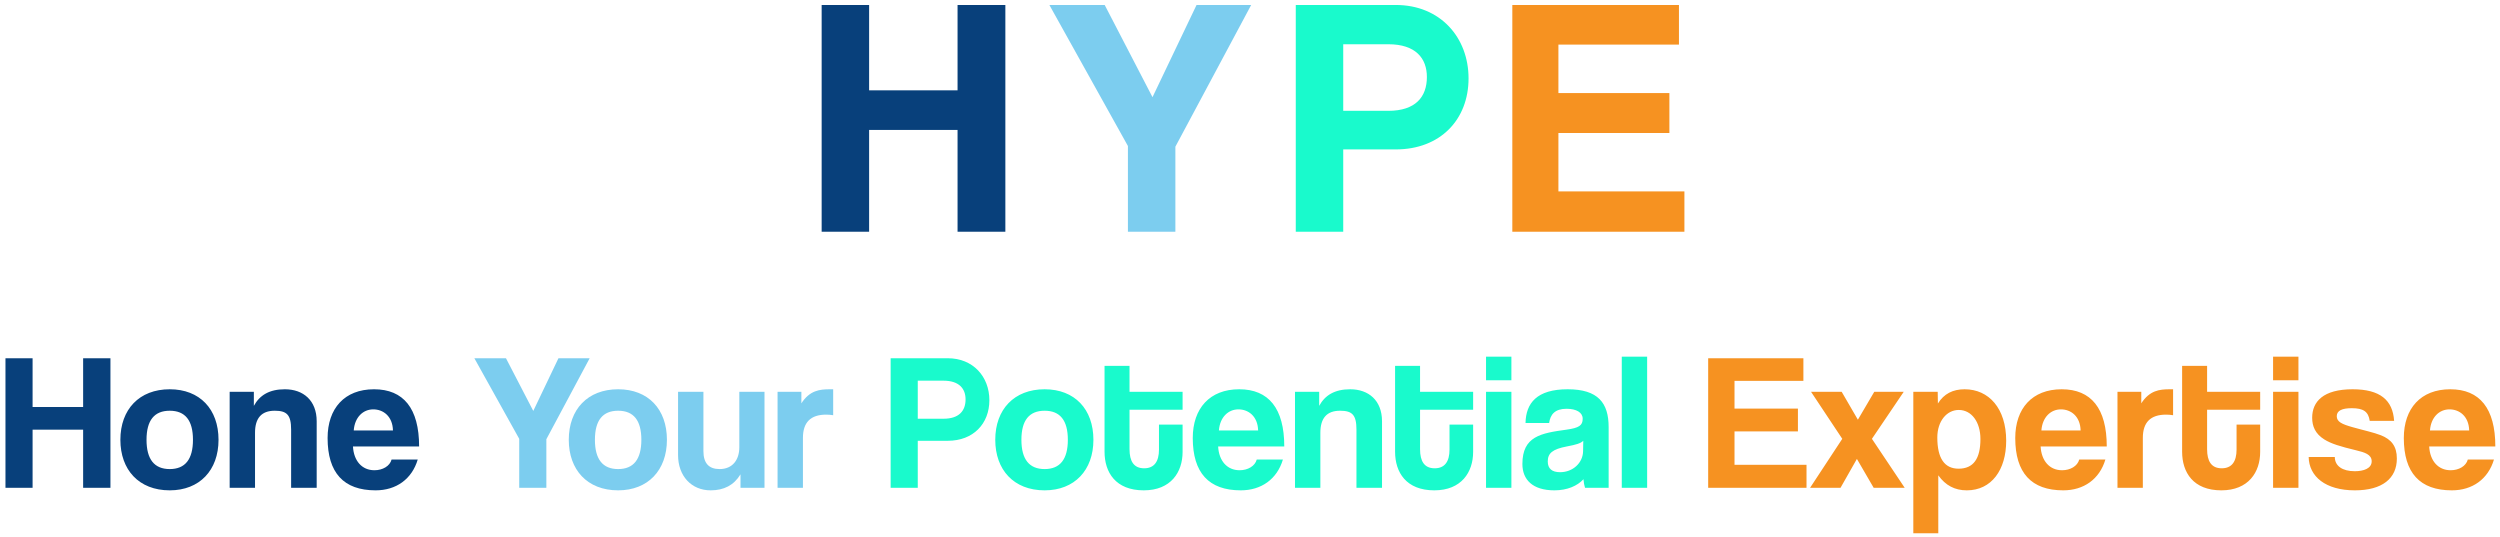
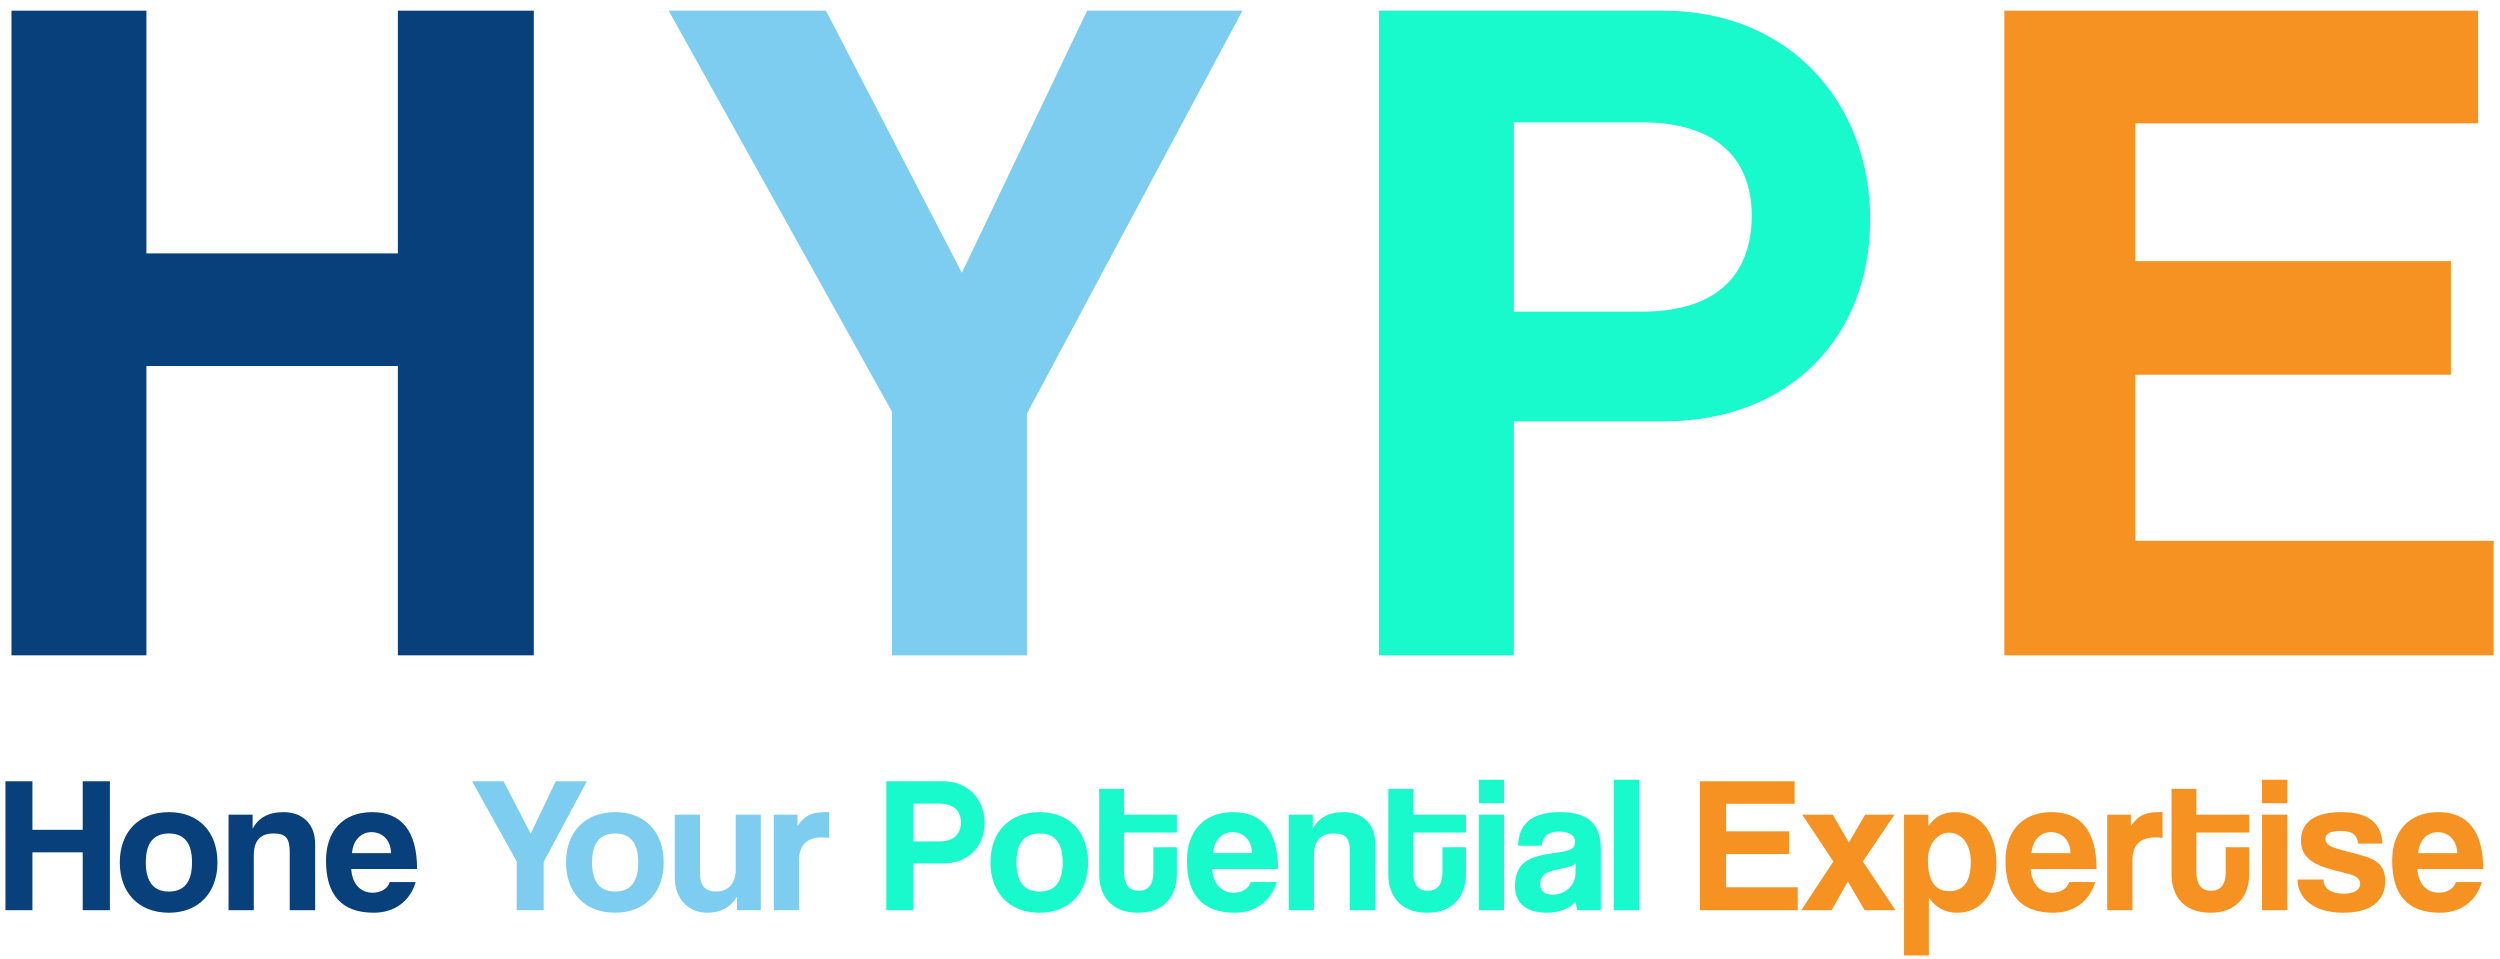
- <svg xmlns="http://www.w3.org/2000/svg" width="410" height="88" viewBox="0 0 410 88" fill="none">
-   <path d="M164.879 38V0.816H157.039V14.816H142.535V0.816H134.751V38H142.535V21.312H157.039V38H164.879ZM18.113 80V58.752H13.633V66.752H5.345V58.752H0.897V80H5.345V70.464H13.633V80H18.113ZM27.838 76.928C25.31 76.928 24.03 75.328 24.03 72.128C24.03 68.928 25.31 67.36 27.838 67.36C30.366 67.36 31.646 68.928 31.646 72.128C31.646 75.328 30.366 76.928 27.838 76.928ZM27.838 80.416C32.734 80.416 35.838 77.12 35.838 72.128C35.838 67.104 32.766 63.84 27.838 63.84C22.846 63.84 19.742 67.136 19.742 72.128C19.742 77.024 22.75 80.416 27.838 80.416ZM51.936 80V69.088C51.936 65.664 49.728 63.84 46.72 63.84C44.192 63.84 42.592 64.8 41.632 66.56V64.256H37.664V80H41.824V70.976C41.824 68.576 42.88 67.36 45.056 67.36C47.04 67.36 47.744 68.032 47.744 70.464V80H51.936ZM58.014 70.592C58.174 68.416 59.55 67.136 61.214 67.136C62.846 67.136 64.382 68.256 64.446 70.592H58.014ZM68.734 73.216C68.734 66.976 66.174 63.84 61.342 63.84C56.51 63.84 53.726 66.976 53.726 71.84C53.726 77.536 56.35 80.416 61.598 80.416C64.958 80.416 67.55 78.592 68.51 75.36H64.222C63.934 76.448 62.75 77.12 61.406 77.12C59.358 77.12 58.014 75.584 57.886 73.216H68.734Z" fill="#08407B" />
-   <path d="M192.762 38V24.056L205.194 0.816H196.234L189.01 15.936L181.17 0.816H172.098L184.978 23.944V38H192.762ZM89.602 80V72.032L96.706 58.752H91.586L87.458 67.392L82.978 58.752H77.794L85.154 71.968V80H89.602ZM101.375 76.928C98.847 76.928 97.567 75.328 97.567 72.128C97.567 68.928 98.847 67.36 101.375 67.36C103.903 67.36 105.183 68.928 105.183 72.128C105.183 75.328 103.903 76.928 101.375 76.928ZM101.375 80.416C106.271 80.416 109.375 77.12 109.375 72.128C109.375 67.104 106.303 63.84 101.375 63.84C96.383 63.84 93.279 67.136 93.279 72.128C93.279 77.024 96.287 80.416 101.375 80.416ZM125.377 80V64.256H121.249V73.344C121.249 75.424 120.129 76.928 118.017 76.928C116.257 76.928 115.361 75.968 115.361 73.984V64.256H111.201V74.624C111.201 78.08 113.409 80.416 116.545 80.416C118.721 80.416 120.353 79.584 121.441 77.792V80H125.377ZM131.681 80V71.808C131.681 69.28 132.929 68 135.489 68C135.873 68 136.257 68.032 136.641 68.096V63.84H136.097C134.401 63.84 132.801 64.032 131.425 66.144V64.256H127.521V80H131.681Z" fill="#7CCDEF" />
-   <path d="M220.29 18.176V7.256H227.682C232.162 7.256 234.01 9.552 234.01 12.632C234.01 15.88 232.162 18.176 227.682 18.176H220.29ZM220.29 38V24.504H228.914C236.194 24.504 240.842 19.632 240.842 12.856C240.842 6.136 236.194 0.816 228.914 0.816H212.506V38H220.29ZM150.513 68.672V62.432H154.737C157.297 62.432 158.353 63.744 158.353 65.504C158.353 67.36 157.297 68.672 154.737 68.672H150.513ZM150.513 80V72.288H155.441C159.601 72.288 162.257 69.504 162.257 65.632C162.257 61.792 159.601 58.752 155.441 58.752H146.065V80H150.513ZM171.319 76.928C168.791 76.928 167.511 75.328 167.511 72.128C167.511 68.928 168.791 67.36 171.319 67.36C173.847 67.36 175.127 68.928 175.127 72.128C175.127 75.328 173.847 76.928 171.319 76.928ZM171.319 80.416C176.215 80.416 179.319 77.12 179.319 72.128C179.319 67.104 176.247 63.84 171.319 63.84C166.327 63.84 163.223 67.136 163.223 72.128C163.223 77.024 166.231 80.416 171.319 80.416ZM190.073 73.728C190.073 75.68 189.305 76.8 187.641 76.8C185.945 76.8 185.241 75.648 185.241 73.664V67.2H193.945V64.256H185.241V60H181.145V74.08C181.145 77.472 182.969 80.416 187.577 80.416C192.025 80.416 193.945 77.44 193.945 74.112V69.632H190.073V73.728ZM199.901 70.592C200.061 68.416 201.437 67.136 203.101 67.136C204.733 67.136 206.269 68.256 206.333 70.592H199.901ZM210.621 73.216C210.621 66.976 208.061 63.84 203.229 63.84C198.397 63.84 195.613 66.976 195.613 71.84C195.613 77.536 198.237 80.416 203.485 80.416C206.845 80.416 209.437 78.592 210.397 75.36H206.109C205.821 76.448 204.637 77.12 203.293 77.12C201.245 77.12 199.901 75.584 199.773 73.216H210.621ZM226.651 80V69.088C226.651 65.664 224.443 63.84 221.435 63.84C218.907 63.84 217.307 64.8 216.347 66.56V64.256H212.379V80H216.539V70.976C216.539 68.576 217.595 67.36 219.771 67.36C221.755 67.36 222.459 68.032 222.459 70.464V80H226.651ZM237.721 73.728C237.721 75.68 236.953 76.8 235.289 76.8C233.593 76.8 232.889 75.648 232.889 73.664V67.2H241.593V64.256H232.889V60H228.793V74.08C228.793 77.472 230.617 80.416 235.225 80.416C239.673 80.416 241.593 77.44 241.593 74.112V69.632H237.721V73.728ZM247.869 80V64.256H243.709V80H247.869ZM247.869 62.368V58.496H243.709V62.368H247.869ZM259.625 74.016C259.593 75.872 257.993 77.44 255.849 77.44C254.537 77.44 253.833 76.864 253.833 75.68C253.833 74.336 254.601 73.664 256.969 73.216C258.505 72.928 259.241 72.704 259.657 72.288L259.625 74.016ZM263.817 80V70.048C263.817 66.08 262.089 63.84 257.097 63.84C252.041 63.84 250.249 66.112 250.185 69.376H254.057C254.249 67.968 255.017 67.04 256.905 67.04C258.537 67.04 259.561 67.648 259.561 68.672C259.561 69.76 258.985 70.176 256.905 70.464C252.713 71.04 249.673 71.552 249.673 76.096C249.673 78.656 251.337 80.416 254.921 80.416C257.033 80.416 258.697 79.68 259.689 78.592C259.721 79.072 259.817 79.616 259.945 80H263.817ZM270.131 80V58.496H265.971V80H270.131Z" fill="#19FACC" />
-   <path d="M276.244 38V31.392H255.58V21.816H273.78V15.264H255.58V7.312H275.348V0.816H248.02V38H276.244ZM296.268 80V76.224H284.46V70.752H294.86V67.008H284.46V62.464H295.756V58.752H280.14V80H296.268ZM312.372 80L306.996 71.968L312.212 64.256H307.38L304.692 68.832L302.036 64.256H297.012L302.132 71.968L296.852 80H301.844L304.532 75.264L307.284 80H312.372ZM321.207 76.864C318.903 76.864 317.719 75.168 317.719 71.744C317.719 69.088 319.255 67.232 321.239 67.232C323.319 67.232 324.791 69.184 324.791 72C324.791 75.232 323.639 76.864 321.207 76.864ZM317.879 87.456V77.952C319.063 79.616 320.599 80.416 322.551 80.416C326.615 80.416 329.015 77.056 329.015 72.288C329.015 66.976 326.167 63.84 322.199 63.84C320.279 63.84 318.807 64.576 317.815 66.176L317.783 64.256H313.783V87.456H317.879ZM334.789 70.592C334.949 68.416 336.325 67.136 337.989 67.136C339.621 67.136 341.157 68.256 341.221 70.592H334.789ZM345.509 73.216C345.509 66.976 342.949 63.84 338.117 63.84C333.285 63.84 330.501 66.976 330.501 71.84C330.501 77.536 333.125 80.416 338.373 80.416C341.733 80.416 344.325 78.592 345.285 75.36H340.997C340.709 76.448 339.525 77.12 338.181 77.12C336.133 77.12 334.789 75.584 334.661 73.216H345.509ZM351.426 80V71.808C351.426 69.28 352.674 68 355.234 68C355.618 68 356.002 68.032 356.386 68.096V63.84H355.842C354.146 63.84 352.546 64.032 351.17 66.144V64.256H347.266V80H351.426ZM366.796 73.728C366.796 75.68 366.028 76.8 364.364 76.8C362.668 76.8 361.964 75.648 361.964 73.664V67.2H370.668V64.256H361.964V60H357.868V74.08C357.868 77.472 359.692 80.416 364.3 80.416C368.748 80.416 370.668 77.44 370.668 74.112V69.632H366.796V73.728ZM376.944 80V64.256H372.784V80H376.944ZM376.944 62.368V58.496H372.784V62.368H376.944ZM392.636 69.024C392.412 65.632 390.364 63.84 385.82 63.84C381.02 63.84 379.196 65.856 379.196 68.512C379.196 69.92 379.708 71.136 381.18 72.064C382.3 72.768 383.772 73.216 386.428 73.856C387.772 74.176 388.956 74.528 388.956 75.648C388.956 76.832 387.644 77.28 386.172 77.28C384.156 77.28 382.908 76.416 382.908 74.944H378.62C378.684 78.144 381.372 80.416 386.204 80.416C390.684 80.416 393.084 78.464 393.084 75.2C393.084 73.152 392.156 72.064 390.492 71.392C389.276 70.912 387.58 70.56 385.788 70.048C384.092 69.568 383.228 69.184 383.228 68.256C383.228 67.328 384.124 66.944 385.692 66.944C387.58 66.944 388.412 67.488 388.636 69.024H392.636ZM398.514 70.592C398.674 68.416 400.05 67.136 401.714 67.136C403.346 67.136 404.882 68.256 404.946 70.592H398.514ZM409.234 73.216C409.234 66.976 406.674 63.84 401.842 63.84C397.01 63.84 394.226 66.976 394.226 71.84C394.226 77.536 396.85 80.416 402.098 80.416C405.458 80.416 408.05 78.592 409.01 75.36H404.722C404.434 76.448 403.25 77.12 401.906 77.12C399.858 77.12 398.514 75.584 398.386 73.216H409.234Z" fill="#F69221" />
+ <svg xmlns="http://www.w3.org/2000/svg" width="206" height="79" viewBox="0 0 206 79" fill="none">
+   <path d="M43.985 54H32.785V30.16H12.065V54H0.945V0.88H12.065V20.88H32.785V0.88H43.985V54ZM9.056 75H6.816V70.232H2.672V75H0.448V64.376H2.672V68.376H6.816V64.376H9.056V75ZM13.919 73.464C15.183 73.464 15.823 72.664 15.823 71.064C15.823 69.464 15.183 68.68 13.919 68.68C12.655 68.68 12.015 69.464 12.015 71.064C12.015 72.664 12.655 73.464 13.919 73.464ZM13.919 75.208C11.375 75.208 9.871 73.512 9.871 71.064C9.871 68.568 11.423 66.92 13.919 66.92C16.383 66.92 17.919 68.552 17.919 71.064C17.919 73.56 16.367 75.208 13.919 75.208ZM25.968 75H23.872V70.232C23.872 69.016 23.52 68.68 22.528 68.68C21.44 68.68 20.912 69.288 20.912 70.488V75H18.832V67.128H20.816V68.28C21.296 67.4 22.096 66.92 23.36 66.92C24.864 66.92 25.968 67.832 25.968 69.544V75ZM29.007 70.296H32.223C32.191 69.128 31.423 68.568 30.607 68.568C29.775 68.568 29.087 69.208 29.007 70.296ZM34.367 71.608H28.943C29.007 72.792 29.679 73.56 30.703 73.56C31.375 73.56 31.967 73.224 32.111 72.68H34.255C33.775 74.296 32.479 75.208 30.799 75.208C28.175 75.208 26.863 73.768 26.863 70.92C26.863 68.488 28.255 66.92 30.671 66.92C33.087 66.92 34.367 68.488 34.367 71.608Z" fill="#08407B" />
+   <path d="M84.618 54H73.498V33.92L55.098 0.88H68.058L79.258 22.48L89.578 0.88H102.378L84.618 34.08V54ZM44.801 75H42.577V70.984L38.897 64.376H41.489L43.729 68.696L45.793 64.376H48.353L44.801 71.016V75ZM50.688 73.464C51.952 73.464 52.592 72.664 52.592 71.064C52.592 69.464 51.952 68.68 50.688 68.68C49.424 68.68 48.784 69.464 48.784 71.064C48.784 72.664 49.424 73.464 50.688 73.464ZM50.688 75.208C48.144 75.208 46.64 73.512 46.64 71.064C46.64 68.568 48.192 66.92 50.688 66.92C53.152 66.92 54.688 68.552 54.688 71.064C54.688 73.56 53.136 75.208 50.688 75.208ZM62.689 75H60.721V73.896C60.177 74.792 59.361 75.208 58.273 75.208C56.705 75.208 55.601 74.04 55.601 72.312V67.128H57.681V71.992C57.681 72.984 58.129 73.464 59.009 73.464C60.065 73.464 60.625 72.712 60.625 71.672V67.128H62.689V75ZM65.841 75H63.761V67.128H65.713V68.072C66.401 67.016 67.201 66.92 68.049 66.92H68.321V69.048C68.129 69.016 67.937 69 67.745 69C66.465 69 65.841 69.64 65.841 70.904V75Z" fill="#7CCDEF" />
+   <path d="M124.743 25.68H135.303C141.703 25.68 144.343 22.4 144.343 17.76C144.343 13.36 141.703 10.08 135.303 10.08H124.743V25.68ZM124.743 54H113.623V0.88H137.063C147.463 0.88 154.103 8.48 154.103 18.08C154.103 27.76 147.463 34.72 137.063 34.72H124.743V54ZM75.257 69.336H77.369C78.649 69.336 79.177 68.68 79.177 67.752C79.177 66.872 78.649 66.216 77.369 66.216H75.257V69.336ZM75.257 75H73.033V64.376H77.721C79.801 64.376 81.129 65.896 81.129 67.816C81.129 69.752 79.801 71.144 77.721 71.144H75.257V75ZM85.66 73.464C86.924 73.464 87.564 72.664 87.564 71.064C87.564 69.464 86.924 68.68 85.66 68.68C84.396 68.68 83.756 69.464 83.756 71.064C83.756 72.664 84.396 73.464 85.66 73.464ZM85.66 75.208C83.116 75.208 81.612 73.512 81.612 71.064C81.612 68.568 83.164 66.92 85.66 66.92C88.124 66.92 89.66 68.552 89.66 71.064C89.66 73.56 88.108 75.208 85.66 75.208ZM95.037 71.864V69.816H96.973V72.056C96.973 73.72 96.013 75.208 93.789 75.208C91.485 75.208 90.573 73.736 90.573 72.04V65H92.621V67.128H96.973V68.6H92.621V71.832C92.621 72.824 92.973 73.4 93.821 73.4C94.653 73.4 95.037 72.84 95.037 71.864ZM99.951 70.296H103.167C103.135 69.128 102.367 68.568 101.551 68.568C100.719 68.568 100.031 69.208 99.951 70.296ZM105.311 71.608H99.887C99.951 72.792 100.623 73.56 101.647 73.56C102.319 73.56 102.911 73.224 103.055 72.68H105.199C104.719 74.296 103.423 75.208 101.743 75.208C99.119 75.208 97.807 73.768 97.807 70.92C97.807 68.488 99.199 66.92 101.615 66.92C104.031 66.92 105.311 68.488 105.311 71.608ZM113.325 75H111.229V70.232C111.229 69.016 110.877 68.68 109.885 68.68C108.797 68.68 108.269 69.288 108.269 70.488V75H106.189V67.128H108.173V68.28C108.653 67.4 109.453 66.92 110.717 66.92C112.221 66.92 113.325 67.832 113.325 69.544V75ZM118.86 71.864V69.816H120.796V72.056C120.796 73.72 119.836 75.208 117.612 75.208C115.308 75.208 114.396 73.736 114.396 72.04V65H116.444V67.128H120.796V68.6H116.444V71.832C116.444 72.824 116.796 73.4 117.644 73.4C118.476 73.4 118.86 72.84 118.86 71.864ZM123.934 75H121.854V67.128H123.934V75ZM123.934 66.184H121.854V64.248H123.934V66.184ZM129.812 72.008L129.828 71.144C129.62 71.352 129.252 71.464 128.484 71.608C127.3 71.832 126.916 72.168 126.916 72.84C126.916 73.432 127.268 73.72 127.924 73.72C128.996 73.72 129.796 72.936 129.812 72.008ZM131.908 75H129.972C129.908 74.808 129.86 74.536 129.844 74.296C129.348 74.84 128.516 75.208 127.46 75.208C125.668 75.208 124.836 74.328 124.836 73.048C124.836 70.776 126.356 70.52 128.452 70.232C129.492 70.088 129.78 69.88 129.78 69.336C129.78 68.824 129.268 68.52 128.452 68.52C127.508 68.52 127.124 68.984 127.028 69.688H125.092C125.124 68.056 126.02 66.92 128.548 66.92C131.044 66.92 131.908 68.04 131.908 70.024V75ZM135.066 75H132.986V64.248H135.066V75Z" fill="#19FACC" />
+   <path d="M205.477 54H165.157V0.88H204.197V10.16H175.957V21.52H201.957V30.88H175.957V44.56H205.477V54ZM148.134 75H140.07V64.376H147.878V66.232H142.23V68.504H147.43V70.376H142.23V73.112H148.134V75ZM156.186 75H153.642L152.266 72.632L150.922 75H148.426L151.066 70.984L148.506 67.128H151.018L152.346 69.416L153.69 67.128H156.106L153.498 70.984L156.186 75ZM160.603 73.432C161.819 73.432 162.395 72.616 162.395 71C162.395 69.592 161.659 68.616 160.619 68.616C159.627 68.616 158.859 69.544 158.859 70.872C158.859 72.584 159.451 73.432 160.603 73.432ZM158.939 78.728H156.891V67.128H158.891L158.907 68.088C159.403 67.288 160.139 66.92 161.099 66.92C163.083 66.92 164.507 68.488 164.507 71.144C164.507 73.528 163.307 75.208 161.275 75.208C160.299 75.208 159.531 74.808 158.939 73.976V78.728ZM167.394 70.296H170.61C170.578 69.128 169.81 68.568 168.994 68.568C168.162 68.568 167.474 69.208 167.394 70.296ZM172.754 71.608H167.33C167.394 72.792 168.066 73.56 169.09 73.56C169.762 73.56 170.354 73.224 170.498 72.68H172.642C172.162 74.296 170.866 75.208 169.186 75.208C166.562 75.208 165.25 73.768 165.25 70.92C165.25 68.488 166.642 66.92 169.058 66.92C171.474 66.92 172.754 68.488 172.754 71.608ZM175.713 75H173.633V67.128H175.585V68.072C176.273 67.016 177.073 66.92 177.921 66.92H178.193V69.048C178.001 69.016 177.809 69 177.617 69C176.337 69 175.713 69.64 175.713 70.904V75ZM183.398 71.864V69.816H185.334V72.056C185.334 73.72 184.374 75.208 182.15 75.208C179.846 75.208 178.934 73.736 178.934 72.04V65H180.982V67.128H185.334V68.6H180.982V71.832C180.982 72.824 181.334 73.4 182.182 73.4C183.014 73.4 183.398 72.84 183.398 71.864ZM188.472 75H186.392V67.128H188.472V75ZM188.472 66.184H186.392V64.248H188.472V66.184ZM196.318 69.512H194.318C194.206 68.744 193.79 68.472 192.846 68.472C192.062 68.472 191.614 68.664 191.614 69.128C191.614 69.592 192.046 69.784 192.894 70.024C193.79 70.28 194.638 70.456 195.246 70.696C196.078 71.032 196.542 71.576 196.542 72.6C196.542 74.232 195.342 75.208 193.102 75.208C190.686 75.208 189.342 74.072 189.31 72.472H191.454C191.454 73.208 192.078 73.64 193.086 73.64C193.822 73.64 194.478 73.416 194.478 72.824C194.478 72.264 193.886 72.088 193.214 71.928C191.886 71.608 191.15 71.384 190.59 71.032C189.854 70.568 189.598 69.96 189.598 69.256C189.598 67.928 190.51 66.92 192.91 66.92C195.182 66.92 196.206 67.816 196.318 69.512ZM199.257 70.296H202.473C202.441 69.128 201.673 68.568 200.857 68.568C200.025 68.568 199.337 69.208 199.257 70.296ZM204.617 71.608H199.193C199.257 72.792 199.929 73.56 200.953 73.56C201.625 73.56 202.217 73.224 202.361 72.68H204.505C204.025 74.296 202.729 75.208 201.049 75.208C198.425 75.208 197.113 73.768 197.113 70.92C197.113 68.488 198.505 66.92 200.921 66.92C203.337 66.92 204.617 68.488 204.617 71.608Z" fill="#F69221" />
</svg>
